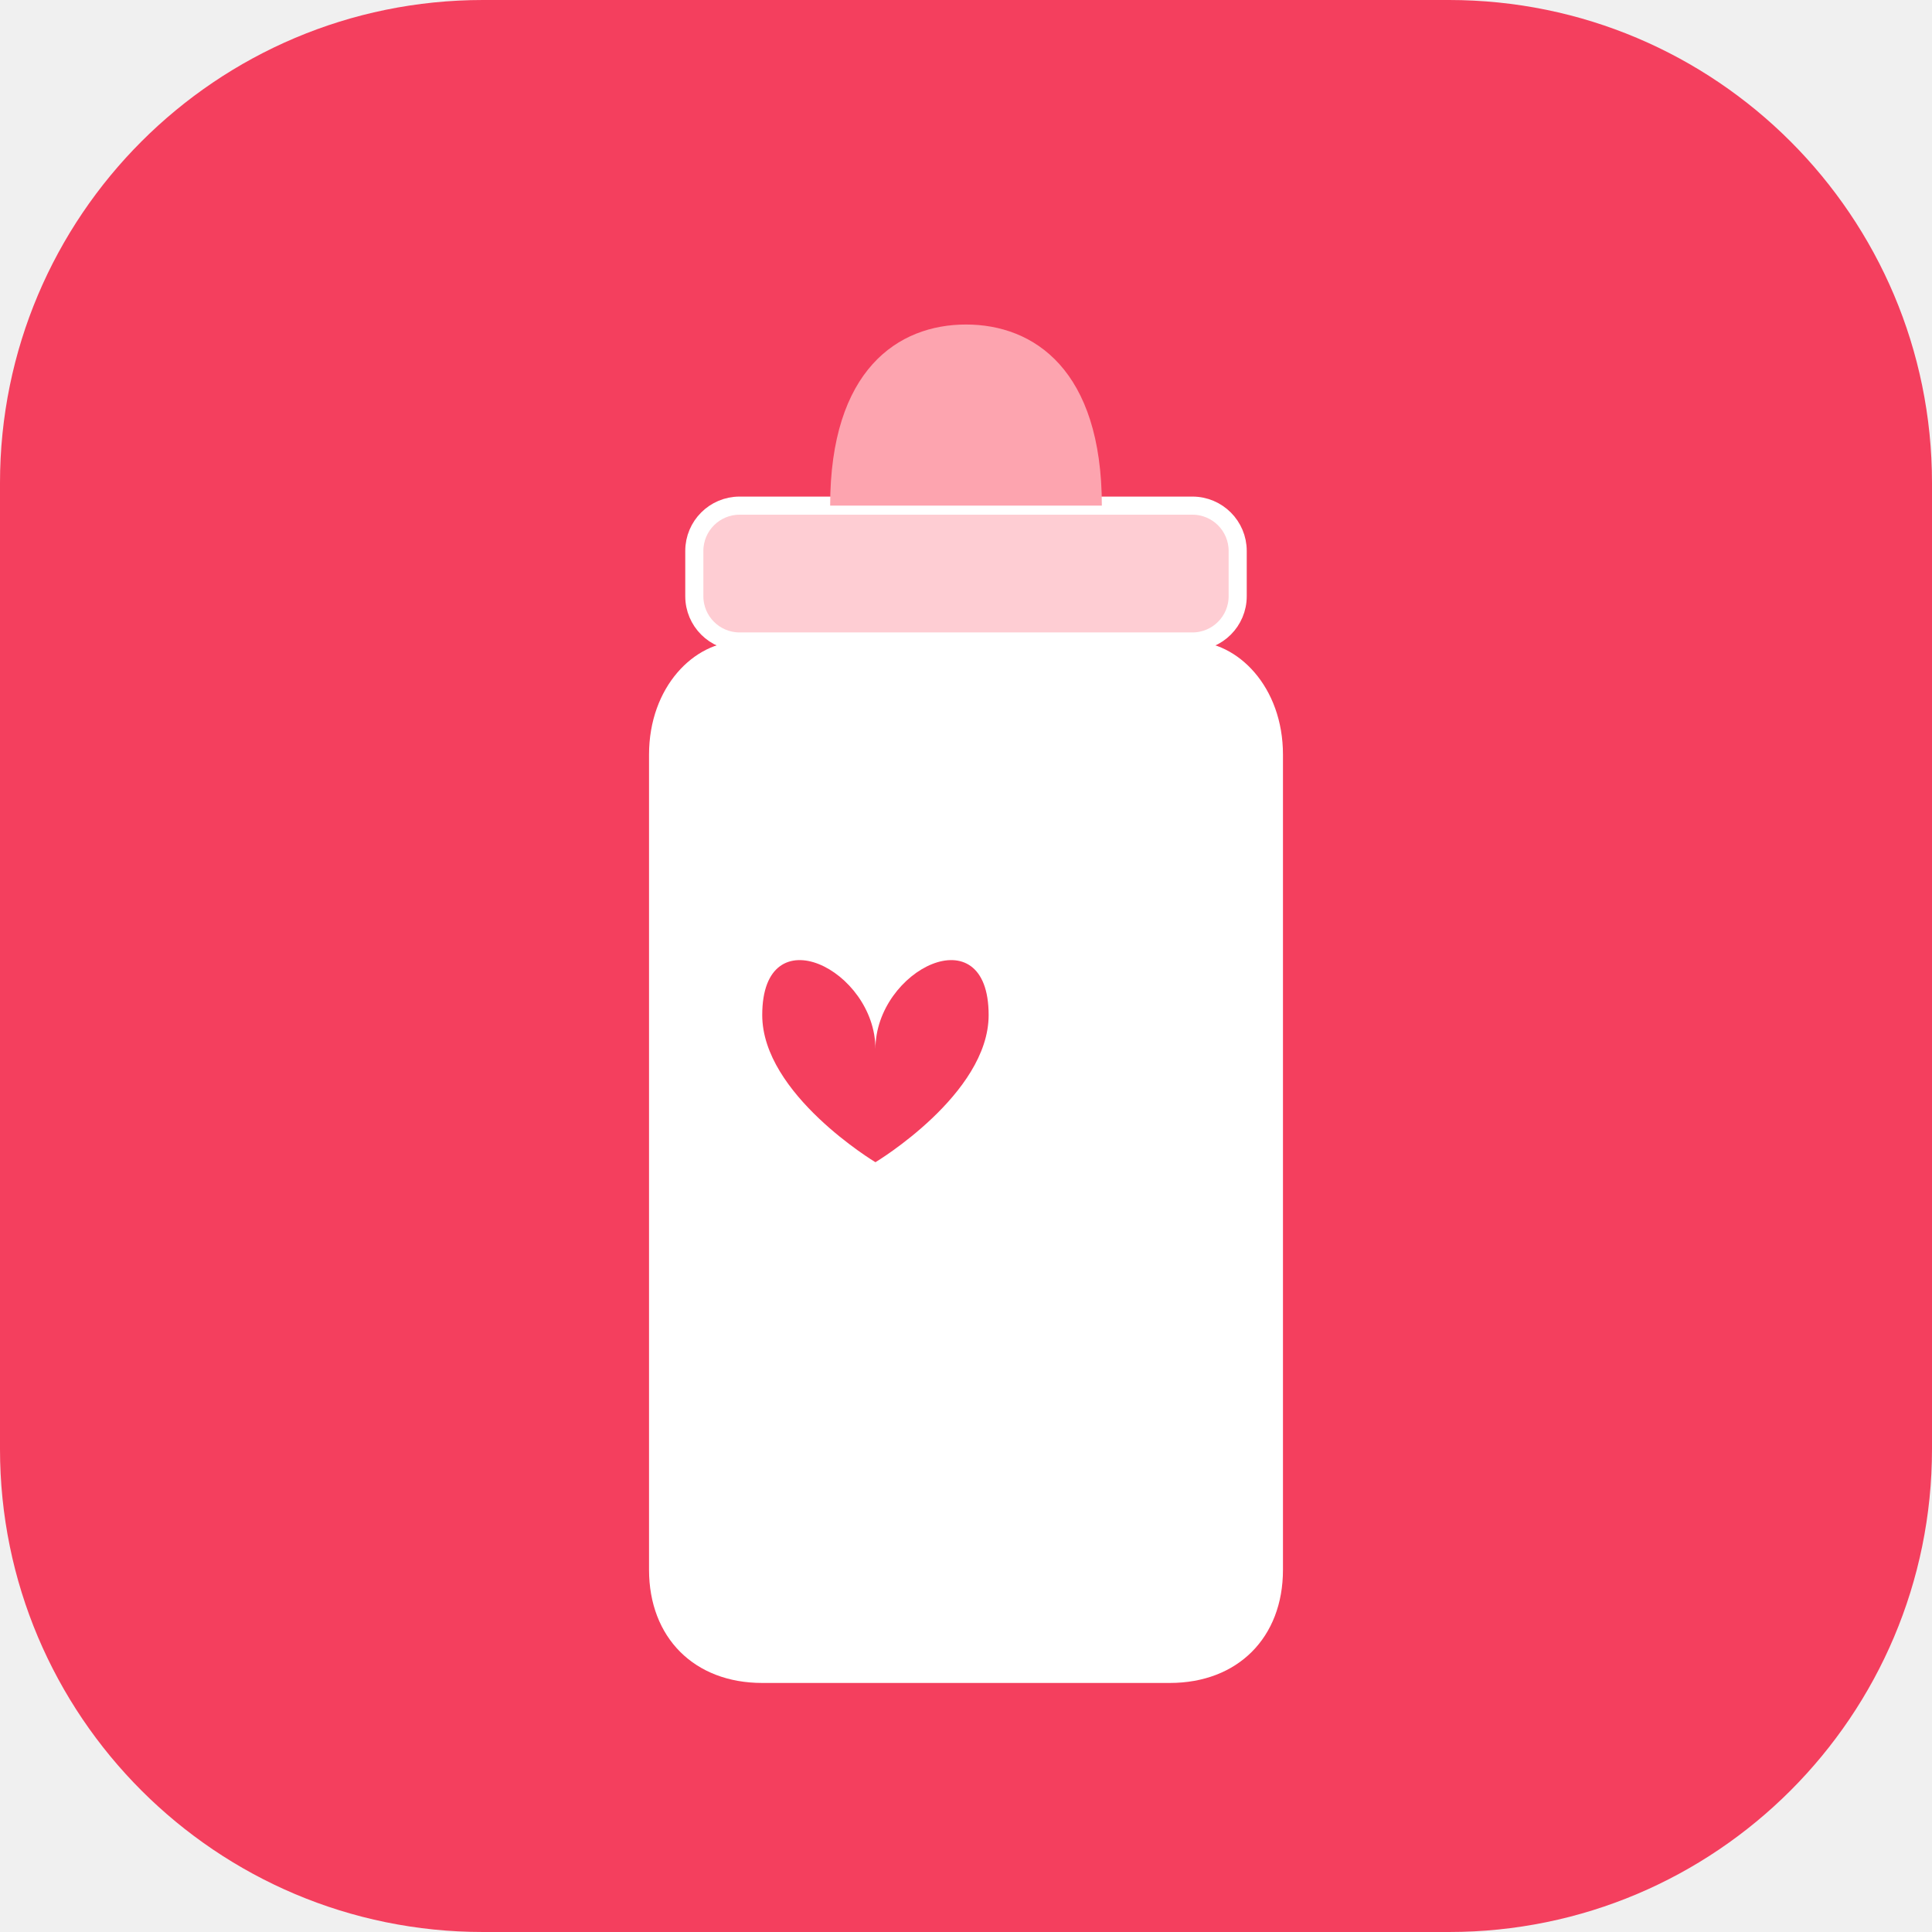
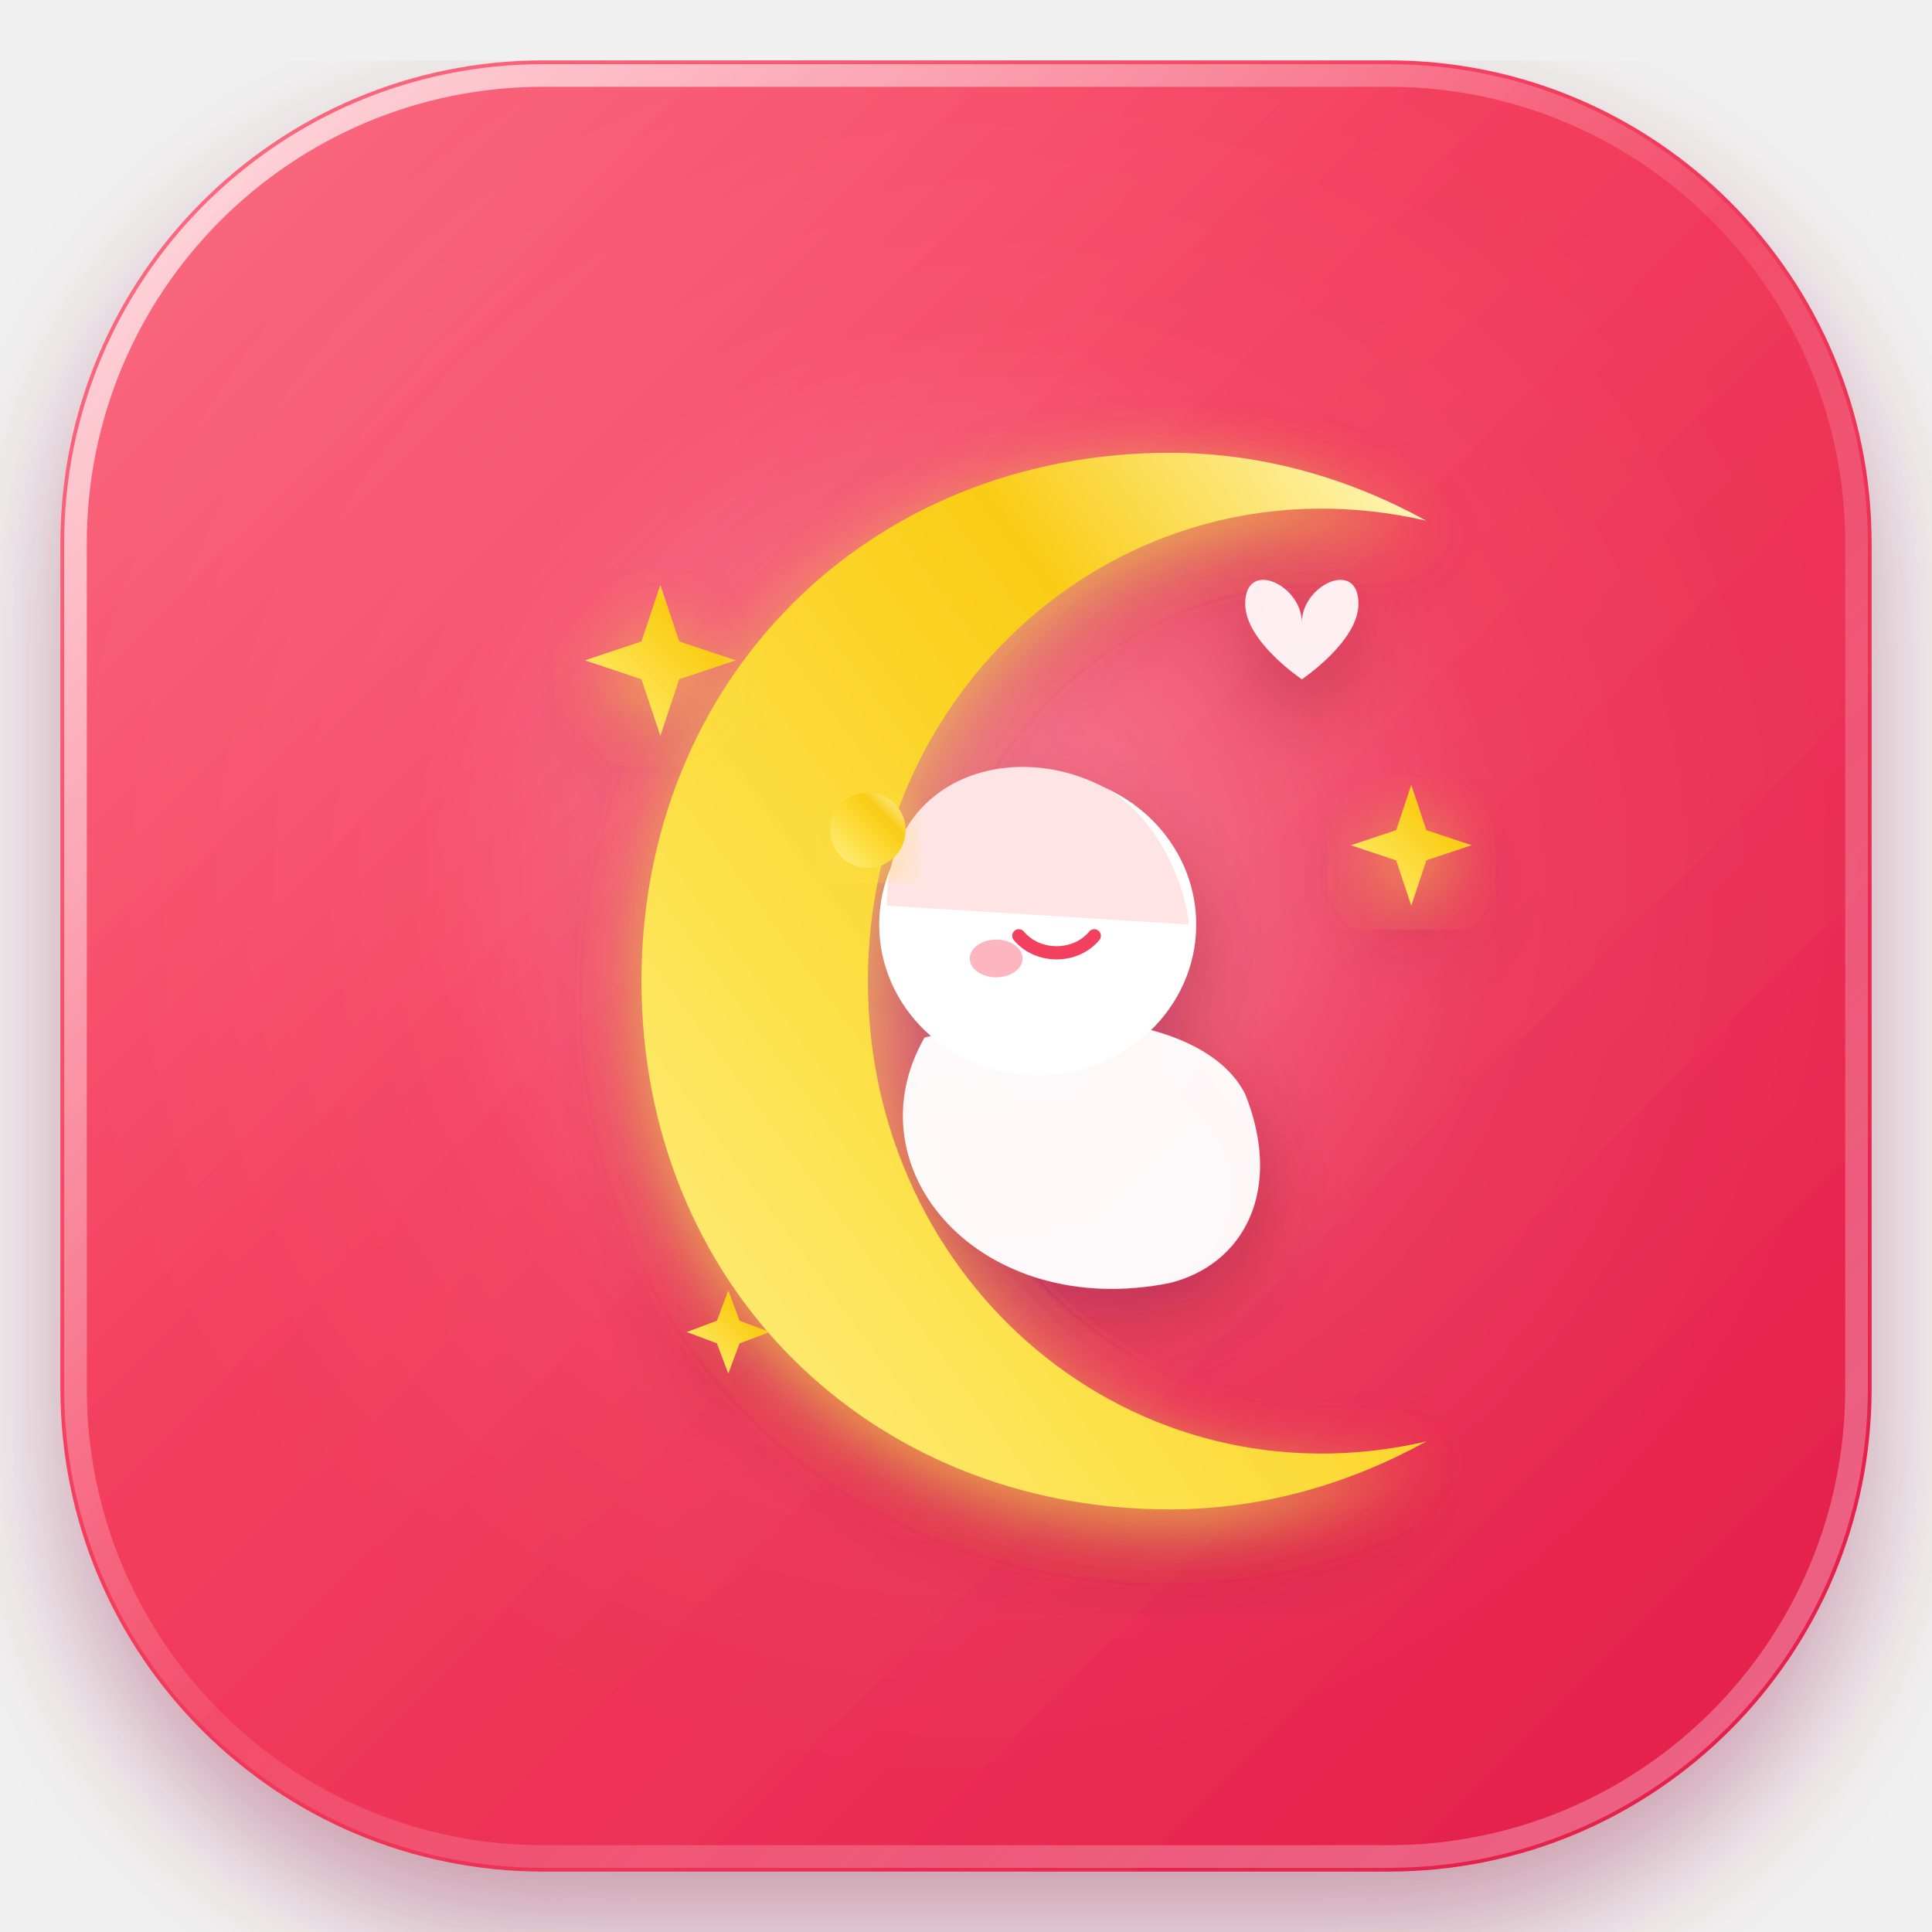
- <svg xmlns="http://www.w3.org/2000/svg" viewBox="0 0 512 512">
-   <rect width="512" height="512" rx="128" fill="#f43f5e" />
-   <g fill="#ffffff" transform="translate(106, 80) scale(0.6)">
-     <path d="M 150 150 L 350 150 C 370 150 390 170 390 200 L 390 560 C 390 590 370 610 340 610 L 160 610 C 130 610 110 590 110 560 L 110 200 C 110 170 130 150 150 150 Z" fill="#ffffff" />
-     <rect x="130" y="90" width="240" height="60" rx="20" fill="#fecdd3" stroke="#ffffff" stroke-width="8" />
-     <path d="M 190 90 C 190 30 220 10 250 10 C 280 10 310 30 310 90 Z" fill="#fda4af" />
-     <path d="M 210 330 C 210 295 160 270 160 315 C 160 350 210 380 210 380 C 210 380 260 350 260 315 C 260 270 210 295 210 330 Z" fill="#f43f5e" />
+ <svg xmlns="http://www.w3.org/2000/svg" viewBox="0 0 512 512" width="100%" height="100%">
+   <defs>
+     <linearGradient id="bgGrad" x1="0%" y1="0%" x2="100%" y2="100%">
+       <stop offset="0%" stop-color="#fb7185" />
+       <stop offset="40%" stop-color="#f43f5e" />
+       <stop offset="100%" stop-color="#e11d48" />
+     </linearGradient>
+     <linearGradient id="goldGrad" x1="0%" y1="100%" x2="100%" y2="0%">
+       <stop offset="0%" stop-color="#fef08a" />
+       <stop offset="35%" stop-color="#fde047" />
+       <stop offset="70%" stop-color="#facc15" />
+       <stop offset="100%" stop-color="#fef9c3" />
+     </linearGradient>
+     <linearGradient id="rimGrad" x1="0%" y1="0%" x2="100%" y2="100%">
+       <stop offset="0%" stop-color="#ffffff" stop-opacity="0.8" />
+       <stop offset="50%" stop-color="#ffffff" stop-opacity="0.1" />
+       <stop offset="100%" stop-color="#fbcfe8" stop-opacity="0.4" />
+     </linearGradient>
+     <radialGradient id="haloGlow" cx="50%" cy="45%" r="50%">
+       <stop offset="0%" stop-color="#ffffff" stop-opacity="0.35" />
+       <stop offset="60%" stop-color="#ffffff" stop-opacity="0.05" />
+       <stop offset="100%" stop-color="#ffffff" stop-opacity="0" />
+     </radialGradient>
+     <filter id="luxuryShadow" x="-20%" y="-20%" width="140%" height="140%">
+       <feDropShadow dx="0" dy="16" stdDeviation="16" flood-color="#881337" flood-opacity="0.35" />
+     </filter>
+     <filter id="goldGlow" x="-20%" y="-20%" width="140%" height="140%">
+       <feDropShadow dx="0" dy="4" stdDeviation="8" flood-color="#fde047" flood-opacity="0.6" />
+     </filter>
+     <filter id="iconSoftShadow" x="-10%" y="-10%" width="120%" height="120%">
+       <feDropShadow dx="0" dy="8" stdDeviation="10" flood-color="#4c0519" flood-opacity="0.3" />
+     </filter>
+   </defs>
+   <rect x="16" y="16" width="480" height="480" rx="128" fill="url(#bgGrad)" filter="url(#luxuryShadow)" />
+   <rect x="16" y="16" width="480" height="480" rx="128" fill="url(#haloGlow)" />
+   <rect x="20" y="20" width="472" height="472" rx="124" fill="none" stroke="url(#rimGrad)" stroke-width="6" />
+   <g filter="url(#iconSoftShadow)">
+     <path d="M 310 120 C 230 120 170 180 170 260 C 170 340 230 400 310 400 C 335 400 358 393 378 382 C 300 400 230 340 230 260 C 230 180 300 120 378 138 C 358 127 335 120 310 120 Z" fill="url(#goldGrad)" filter="url(#goldGlow)" />
+     <ellipse cx="275" cy="245" rx="42" ry="40" fill="#ffffff" />
+     <path d="M 270 248 C 275 254 285 254 290 248" fill="none" stroke="#f43f5e" stroke-width="3.5" stroke-linecap="round" />
+     <ellipse cx="264" cy="254" rx="7" ry="5" fill="#fda4af" opacity="0.8" />
+     <path d="M 235 240 C 235 205 270 195 295 210 C 310 220 315 240 315 245 Z" fill="#ffe4e6" />
+     <circle cx="230" cy="220" r="10" fill="url(#goldGrad)" filter="url(#goldGlow)" />
+     <path d="M 245 275 C 225 310 260 350 310 340 C 330 335 340 315 330 290 C 320 270 280 265 245 275 Z" fill="#ffffff" opacity="0.95" />
+     <path d="M 170 170 L 175 155 L 180 170 L 195 175 L 180 180 L 175 195 L 170 180 L 155 175 Z" fill="url(#goldGrad)" filter="url(#goldGlow)" />
+     <path d="M 370 220 L 374 208 L 378 220 L 390 224 L 378 228 L 374 240 L 370 228 L 358 224 Z" fill="url(#goldGrad)" filter="url(#goldGlow)" />
+     <path d="M 190 350 L 193 342 L 196 350 L 204 353 L 196 356 L 193 364 L 190 356 L 182 353 Z" fill="url(#goldGrad)" />
+     <path d="M 345 165 C 345 155 330 148 330 160 C 330 170 345 180 345 180 C 345 180 360 170 360 160 C 360 148 345 155 345 165 Z" fill="#ffffff" opacity="0.9" />
  </g>
</svg>
